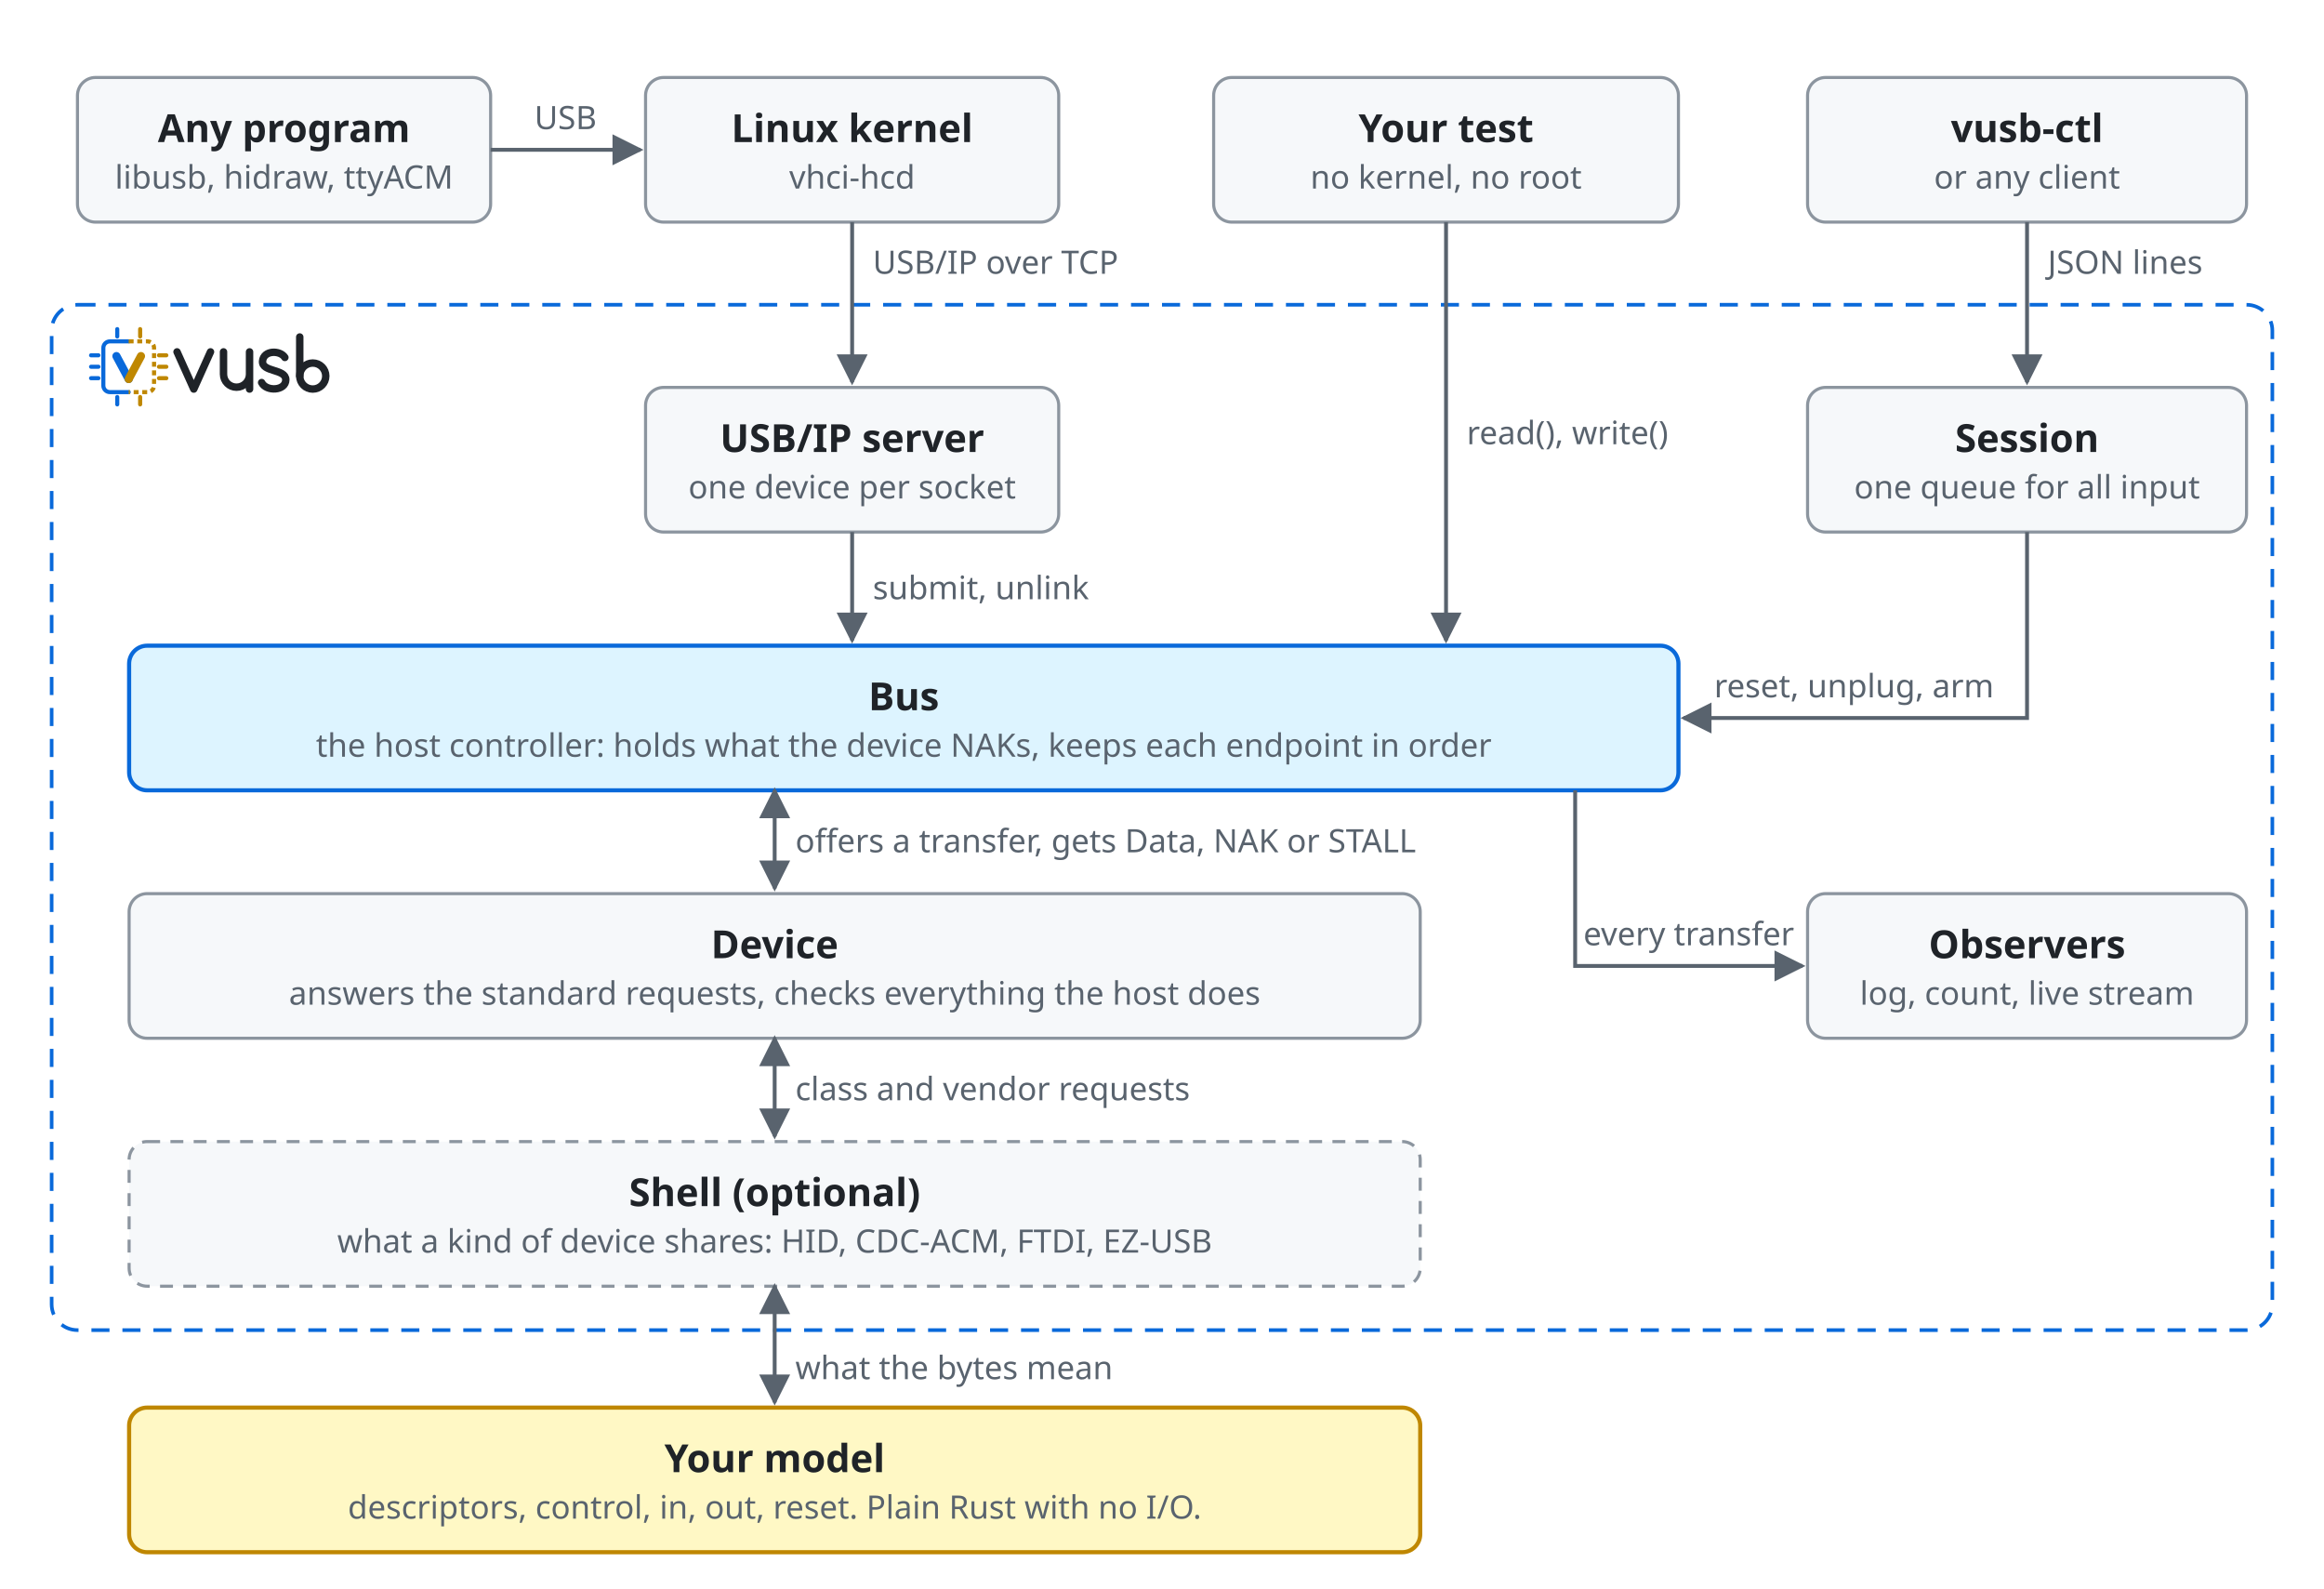
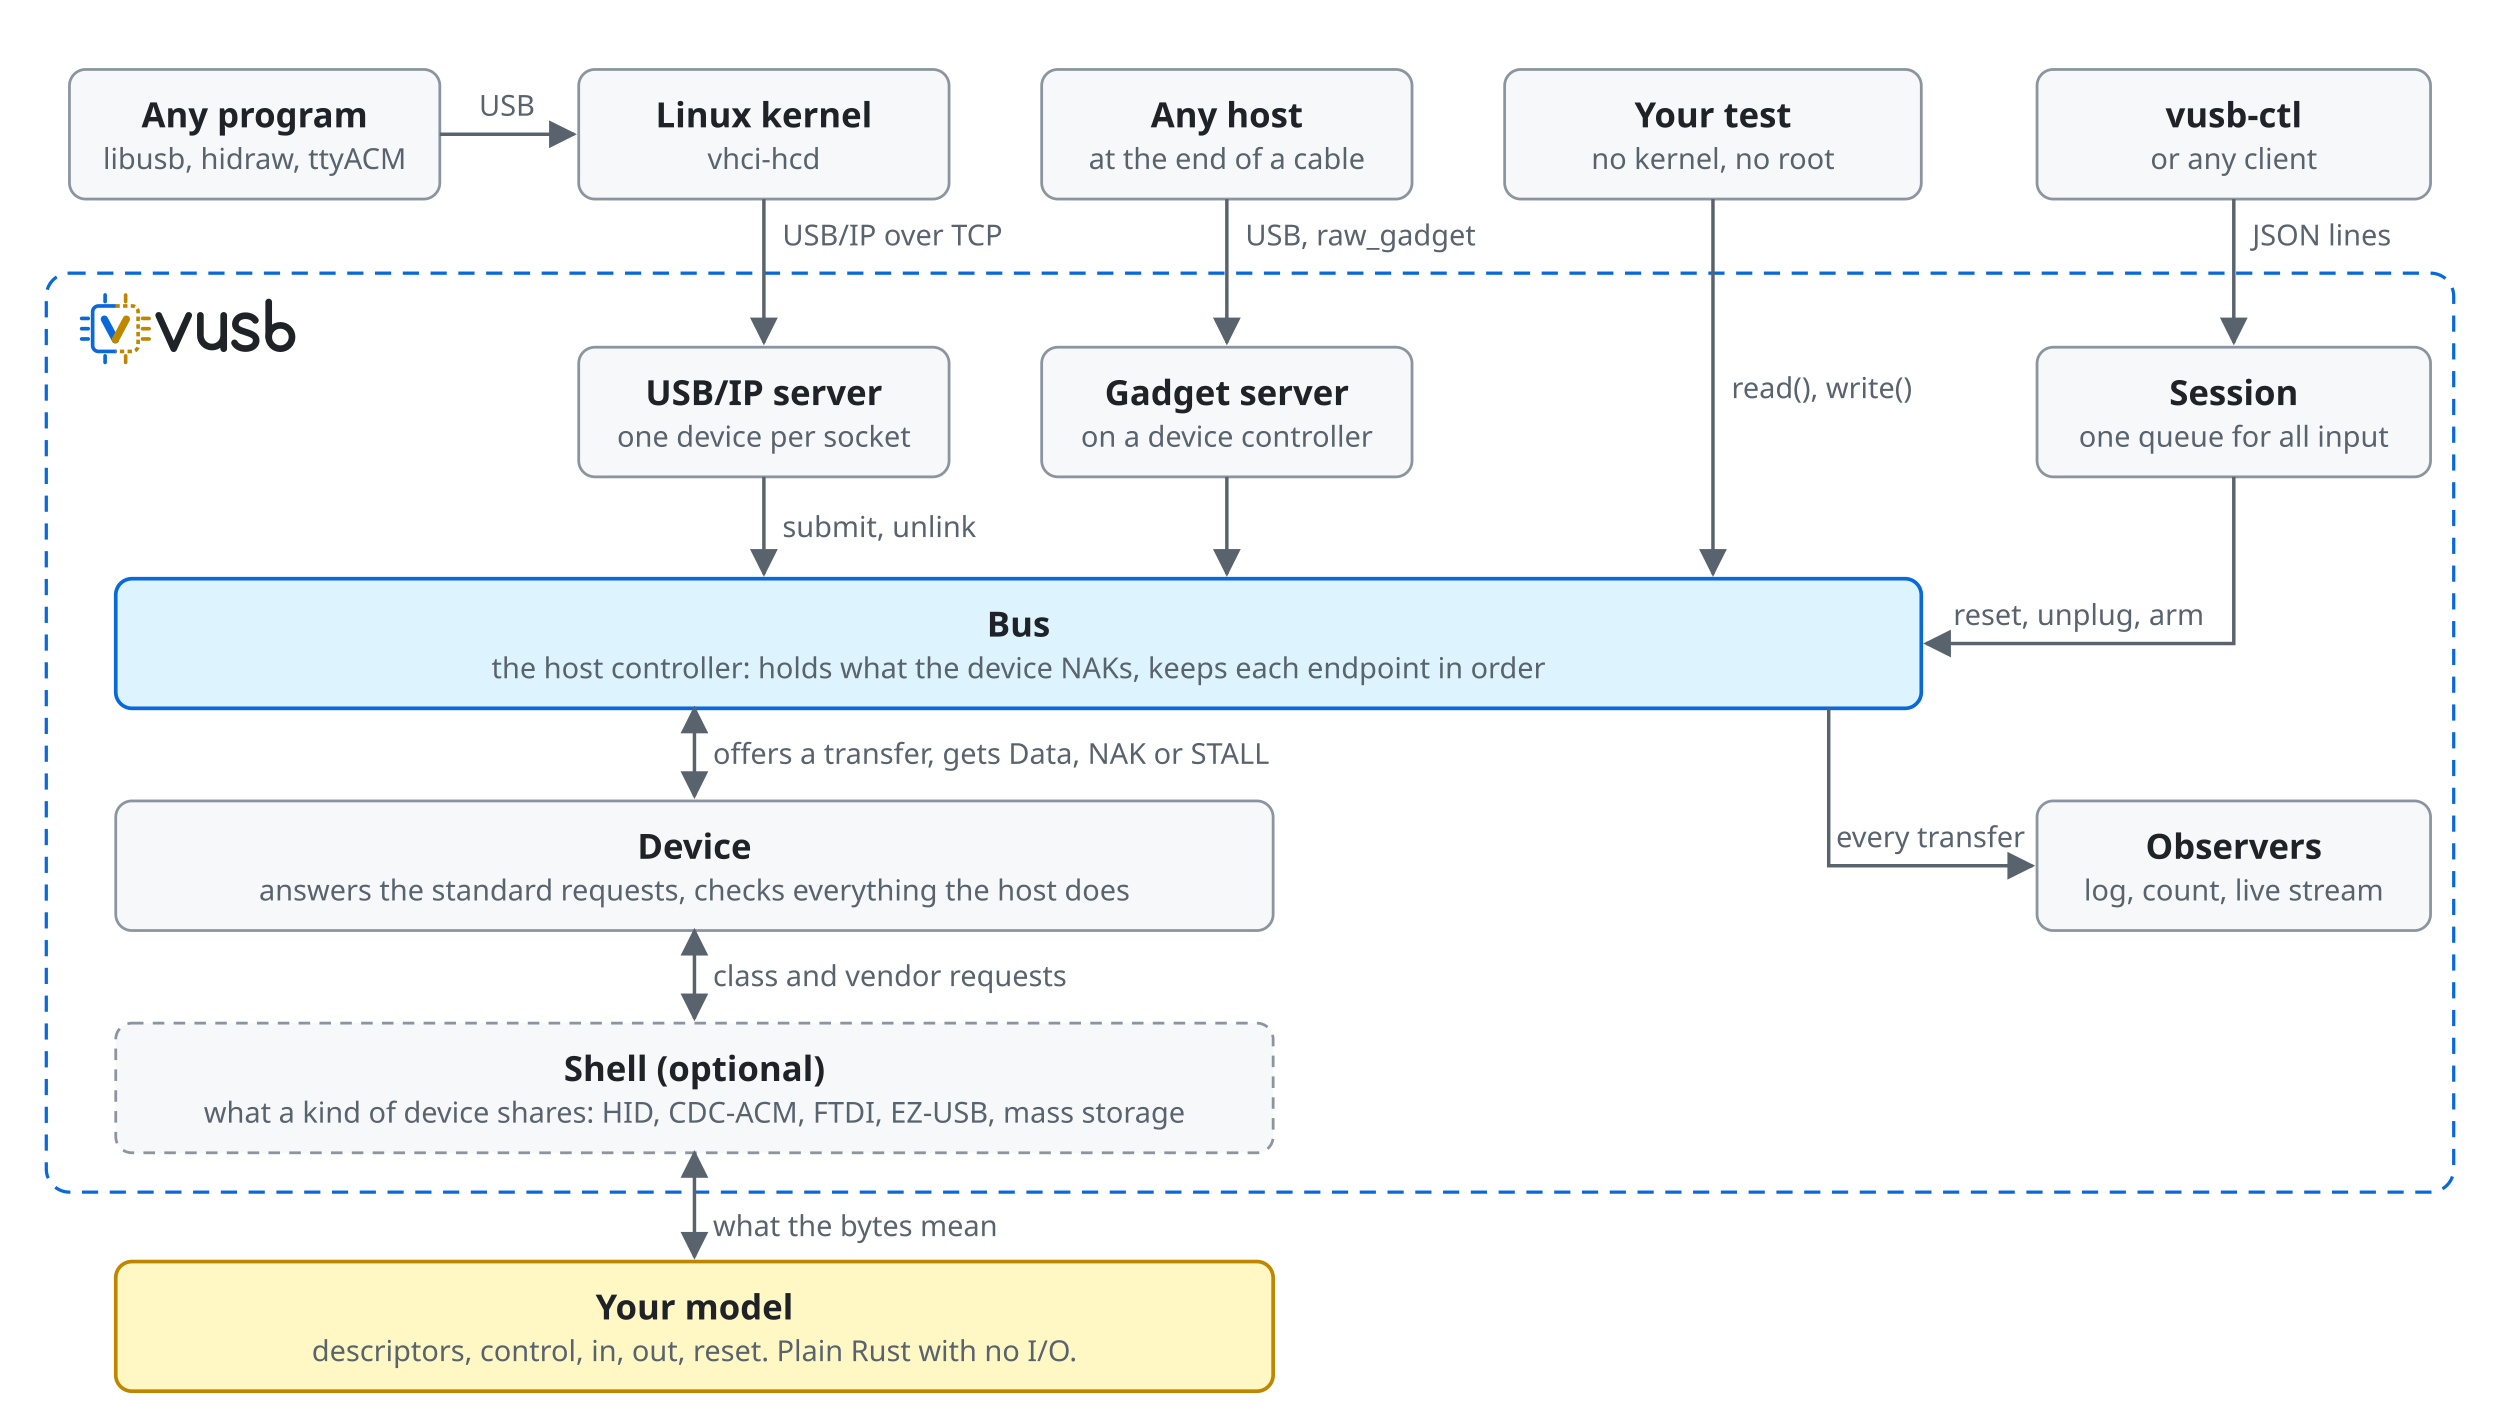
- <svg xmlns="http://www.w3.org/2000/svg" viewBox="0 0 900 615" width="900" role="img" aria-label="A program or a test reaches your device model through the same bus and device layers. vusb-ctl controls it while it runs.">
+ <svg xmlns="http://www.w3.org/2000/svg" viewBox="0 0 1080 615" width="1080" role="img" aria-label="A program, a host on a cable or a test reaches your device model through the same bus and device layers. vusb-ctl controls it while it runs.">
  <style>.nf{fill:none}.rd{stroke-linecap:round;stroke-linejoin:round}.w5{stroke-width:5}.w8{stroke-width:8}.w9{stroke-width:9}.w10{stroke-width:10}.w12{stroke-width:12}.w4{stroke-width:4}.w6{stroke-width:6}.w7{stroke-width:7}.fb{fill:#0969da}.fa{fill:#bf8700}.sb{stroke:#0969da}.sa{stroke:#bf8700}.si{stroke:#1f2328}
  text { font-family: -apple-system, "Segoe UI", "Noto Sans", Helvetica, Arial, sans-serif; fill: #1f2328; font-size: 13px; }
  .t { font-weight: 600; font-size: 15px; }
  .s { fill: #59636e; font-size: 12.5px; }
  .l { fill: #59636e; font-size: 12.5px; }
  .h { fill: #0969da; font-weight: 700; font-size: 15px; }
  .box { fill: #f6f8fa; stroke: #8c959f; stroke-width: 1.2; }
  .opt { fill: #f6f8fa; stroke: #8c959f; stroke-width: 1.2; stroke-dasharray: 5 4; }
  .bus { fill: #ddf4ff; stroke: #0969da; stroke-width: 1.6; }
  .you { fill: #fff8c5; stroke: #bf8700; stroke-width: 1.6; }
  .edge { fill: none; stroke: #0969da; stroke-width: 1.4; stroke-dasharray: 7 5; }
  .a { fill: none; stroke: #59636e; stroke-width: 1.5; }
  .r { fill: none; stroke: #59636e; stroke-width: 1.5; stroke-dasharray: 5 4; }
  .life { stroke: #d1d9e0; stroke-width: 1.2; }
  .head { fill: #59636e; }
  .tick { fill: #ddf4ff; }
  @media (prefers-color-scheme: dark) { .fb{fill:#4493f8}.fa{fill:#e3b341}.sb{stroke:#4493f8}.sa{stroke:#e3b341}.si{stroke:#e6edf3}
    text { fill: #e6edf3; }
    .s, .l { fill: #9198a1; }
    .h { fill: #4493f8; }
    .box, .opt { fill: #161b22; stroke: #6e7681; }
    .bus { fill: #0c2d6b; stroke: #4493f8; }
    .you { fill: #3d2e00; stroke: #d29922; }
    .edge { stroke: #4493f8; }
    .a, .r { stroke: #9198a1; }
    .life { stroke: #30363d; }
    .head { fill: #9198a1; }
    .tick { fill: #0c2d6b; }
  }
</style>
  <defs>
    <marker id="h" viewBox="0 0 10 10" refX="9" refY="5" markerWidth="8" markerHeight="8" orient="auto">
      <path class="head" d="M0 0 L10 5 L0 10 z" />
    </marker>
    <marker id="hs" viewBox="0 0 10 10" refX="1" refY="5" markerWidth="8" markerHeight="8" orient="auto">
      <path class="head" d="M10 0 L0 5 L10 10 z" />
    </marker>
  </defs>
-   <rect class="edge" x="20" y="118" width="860" height="397" rx="10" />
+   <rect class="edge" x="20" y="118" width="1040" height="397" rx="10" />
  <g transform="translate(34 124) scale(.36)">
    <g transform="translate(0 6) scale(.88)">
      <path class="sb w5 rd nf" d="M4 36H13" />
      <path class="sb w5 rd nf" d="M4 50H13" />
      <path class="sb w5 rd nf" d="M4 64H13" />
      <path class="sa w5 rd nf" d="M96 36H87" />
      <path class="sa w5 rd nf" d="M96 50H87" />
      <path class="sa w5 rd nf" d="M96 64H87" />
      <path class="sb w5 rd nf" d="M36 4V13M36 96V87" />
      <path class="sa w5 rd nf" d="M64 4V13M64 96V87" />
      <path class="sb w5 rd nf" d="M50 19H27a8 8 0 0 0-8 8V73a8 8 0 0 0 8 8H50" />
      <path class="sa w5 nf" stroke-dasharray="6 4.5" d="M50 19H73a8 8 0 0 1 8 8V73a8 8 0 0 1-8 8H50" />
      <path class="sb w10 rd nf" d="M35 37L50 65" />
      <path class="sa w10 rd nf" d="M65 37L50 65" />
    </g>
    <g transform="translate(92 14)">
      <path class="si w8 rd nf" d="M4 20L22 60L40 20" />
      <path class="si w8 rd nf" d="M54 20V44a14 14 0 0 0 28 0V20V60" />
      <path class="si w8 rd nf" d="M120 26C115 18 97 18 96 30C95 42 121 38 121 50C121 62 100 63 95 53" />
      <path class="si w8 rd nf" d="M136 4V46" />
      <circle class="si w8 nf" cx="150" cy="46" r="14" />
    </g>
  </g>
  <rect class="box" x="30" y="30" width="160" height="56" rx="7" />
  <text class="t" x="110.0" y="55.0" text-anchor="middle">Any program</text>
  <text class="s" x="110.0" y="73.0" text-anchor="middle">libusb, hidraw, ttyACM</text>
  <rect class="box" x="250" y="30" width="160" height="56" rx="7" />
  <text class="t" x="330.0" y="55.0" text-anchor="middle">Linux kernel</text>
  <text class="s" x="330.0" y="73.0" text-anchor="middle">vhci-hcd</text>
-   <rect class="box" x="470" y="30" width="180" height="56" rx="7" />
-   <text class="t" x="560.0" y="55.0" text-anchor="middle">Your test</text>
-   <text class="s" x="560.0" y="73.0" text-anchor="middle">no kernel, no root</text>
-   <rect class="box" x="700" y="30" width="170" height="56" rx="7" />
-   <text class="t" x="785.0" y="55.0" text-anchor="middle">vusb-ctl</text>
-   <text class="s" x="785.0" y="73.0" text-anchor="middle">or any client</text>
+   <rect class="box" x="650" y="30" width="180" height="56" rx="7" />
+   <text class="t" x="740.0" y="55.0" text-anchor="middle">Your test</text>
+   <text class="s" x="740.0" y="73.0" text-anchor="middle">no kernel, no root</text>
+   <rect class="box" x="880" y="30" width="170" height="56" rx="7" />
+   <text class="t" x="965.0" y="55.0" text-anchor="middle">vusb-ctl</text>
+   <text class="s" x="965.0" y="73.0" text-anchor="middle">or any client</text>
  <path class="a" d="M190 58 L248 58" marker-end="url(#h)" />
  <text class="l" x="219" y="50" text-anchor="middle">USB</text>
  <rect class="box" x="250" y="150" width="160" height="56" rx="7" />
  <text class="t" x="330.0" y="175.0" text-anchor="middle">USB/IP server</text>
  <text class="s" x="330.0" y="193.0" text-anchor="middle">one device per socket</text>
  <path class="a" d="M330 86 L330 148" marker-end="url(#h)" />
  <text class="l" x="338" y="106" text-anchor="start">USB/IP over TCP</text>
-   <rect class="box" x="700" y="150" width="170" height="56" rx="7" />
-   <text class="t" x="785.0" y="175.0" text-anchor="middle">Session</text>
-   <text class="s" x="785.0" y="193.0" text-anchor="middle">one queue for all input</text>
-   <path class="a" d="M785 86 L785 148" marker-end="url(#h)" />
-   <text class="l" x="793" y="106" text-anchor="start">JSON lines</text>
-   <rect class="bus" x="50" y="250" width="600" height="56" rx="7" />
-   <text class="t" x="350.0" y="275.0" text-anchor="middle">Bus</text>
-   <text class="s" x="350.0" y="293.0" text-anchor="middle">the host controller: holds what the device NAKs, keeps each endpoint in order</text>
+   <rect class="box" x="450" y="30" width="160" height="56" rx="7" />
+   <text class="t" x="530.0" y="55.0" text-anchor="middle">Any host</text>
+   <text class="s" x="530.0" y="73.0" text-anchor="middle">at the end of a cable</text>
+   <rect class="box" x="450" y="150" width="160" height="56" rx="7" />
+   <text class="t" x="530.0" y="175.0" text-anchor="middle">Gadget server</text>
+   <text class="s" x="530.0" y="193.0" text-anchor="middle">on a device controller</text>
+   <path class="a" d="M530 86 L530 148" marker-end="url(#h)" />
+   <text class="l" x="538" y="106" text-anchor="start">USB, raw_gadget</text>
+   <path class="a" d="M530 206 L530 248" marker-end="url(#h)" />
+   <rect class="box" x="880" y="150" width="170" height="56" rx="7" />
+   <text class="t" x="965.0" y="175.0" text-anchor="middle">Session</text>
+   <text class="s" x="965.0" y="193.0" text-anchor="middle">one queue for all input</text>
+   <path class="a" d="M965 86 L965 148" marker-end="url(#h)" />
+   <text class="l" x="973" y="106" text-anchor="start">JSON lines</text>
+   <rect class="bus" x="50" y="250" width="780" height="56" rx="7" />
+   <text class="t" x="440.0" y="275.0" text-anchor="middle">Bus</text>
+   <text class="s" x="440.0" y="293.0" text-anchor="middle">the host controller: holds what the device NAKs, keeps each endpoint in order</text>
  <path class="a" d="M330 206 L330 248" marker-end="url(#h)" />
  <text class="l" x="338" y="232" text-anchor="start">submit, unlink</text>
-   <path class="a" d="M560 86 L560 248" marker-end="url(#h)" />
-   <text class="l" x="568" y="172" text-anchor="start">read(), write()</text>
-   <path class="a" d="M785 206 L785 278 L652 278" marker-end="url(#h)" />
-   <text class="l" x="718" y="270" text-anchor="middle">reset, unplug, arm</text>
+   <path class="a" d="M740 86 L740 248" marker-end="url(#h)" />
+   <text class="l" x="748" y="172" text-anchor="start">read(), write()</text>
+   <path class="a" d="M965 206 L965 278 L832 278" marker-end="url(#h)" />
+   <text class="l" x="898" y="270" text-anchor="middle">reset, unplug, arm</text>
  <rect class="box" x="50" y="346" width="500" height="56" rx="7" />
  <text class="t" x="300.0" y="371.0" text-anchor="middle">Device</text>
  <text class="s" x="300.0" y="389.0" text-anchor="middle">answers the standard requests, checks everything the host does</text>
  <path class="a" d="M300 306 L300 344" marker-end="url(#h)" marker-start="url(#hs)" />
  <text class="l" x="308" y="330" text-anchor="start">offers a transfer, gets Data, NAK or STALL</text>
  <rect class="opt" x="50" y="442" width="500" height="56" rx="7" />
  <text class="t" x="300.0" y="467.0" text-anchor="middle">Shell (optional)</text>
-   <text class="s" x="300.0" y="485.0" text-anchor="middle">what a kind of device shares: HID, CDC-ACM, FTDI, EZ-USB</text>
+   <text class="s" x="300.0" y="485.0" text-anchor="middle">what a kind of device shares: HID, CDC-ACM, FTDI, EZ-USB, mass storage</text>
  <path class="a" d="M300 402 L300 440" marker-end="url(#h)" marker-start="url(#hs)" />
  <text class="l" x="308" y="426" text-anchor="start">class and vendor requests</text>
  <rect class="you" x="50" y="545" width="500" height="56" rx="7" />
  <text class="t" x="300.0" y="570.0" text-anchor="middle">Your model</text>
  <text class="s" x="300.0" y="588.0" text-anchor="middle">descriptors, control, in, out, reset. Plain Rust with no I/O.</text>
  <path class="a" d="M300 498 L300 543" marker-end="url(#h)" marker-start="url(#hs)" />
  <text class="l" x="308" y="534" text-anchor="start">what the bytes mean</text>
-   <rect class="box" x="700" y="346" width="170" height="56" rx="7" />
-   <text class="t" x="785.0" y="371.0" text-anchor="middle">Observers</text>
-   <text class="s" x="785.0" y="389.0" text-anchor="middle">log, count, live stream</text>
-   <path class="a" d="M610 306 L610 374 L698 374" marker-end="url(#h)" />
-   <text class="l" x="654" y="366" text-anchor="middle">every transfer</text>
+   <rect class="box" x="880" y="346" width="170" height="56" rx="7" />
+   <text class="t" x="965.0" y="371.0" text-anchor="middle">Observers</text>
+   <text class="s" x="965.0" y="389.0" text-anchor="middle">log, count, live stream</text>
+   <path class="a" d="M790 306 L790 374 L878 374" marker-end="url(#h)" />
+   <text class="l" x="834" y="366" text-anchor="middle">every transfer</text>
</svg>
